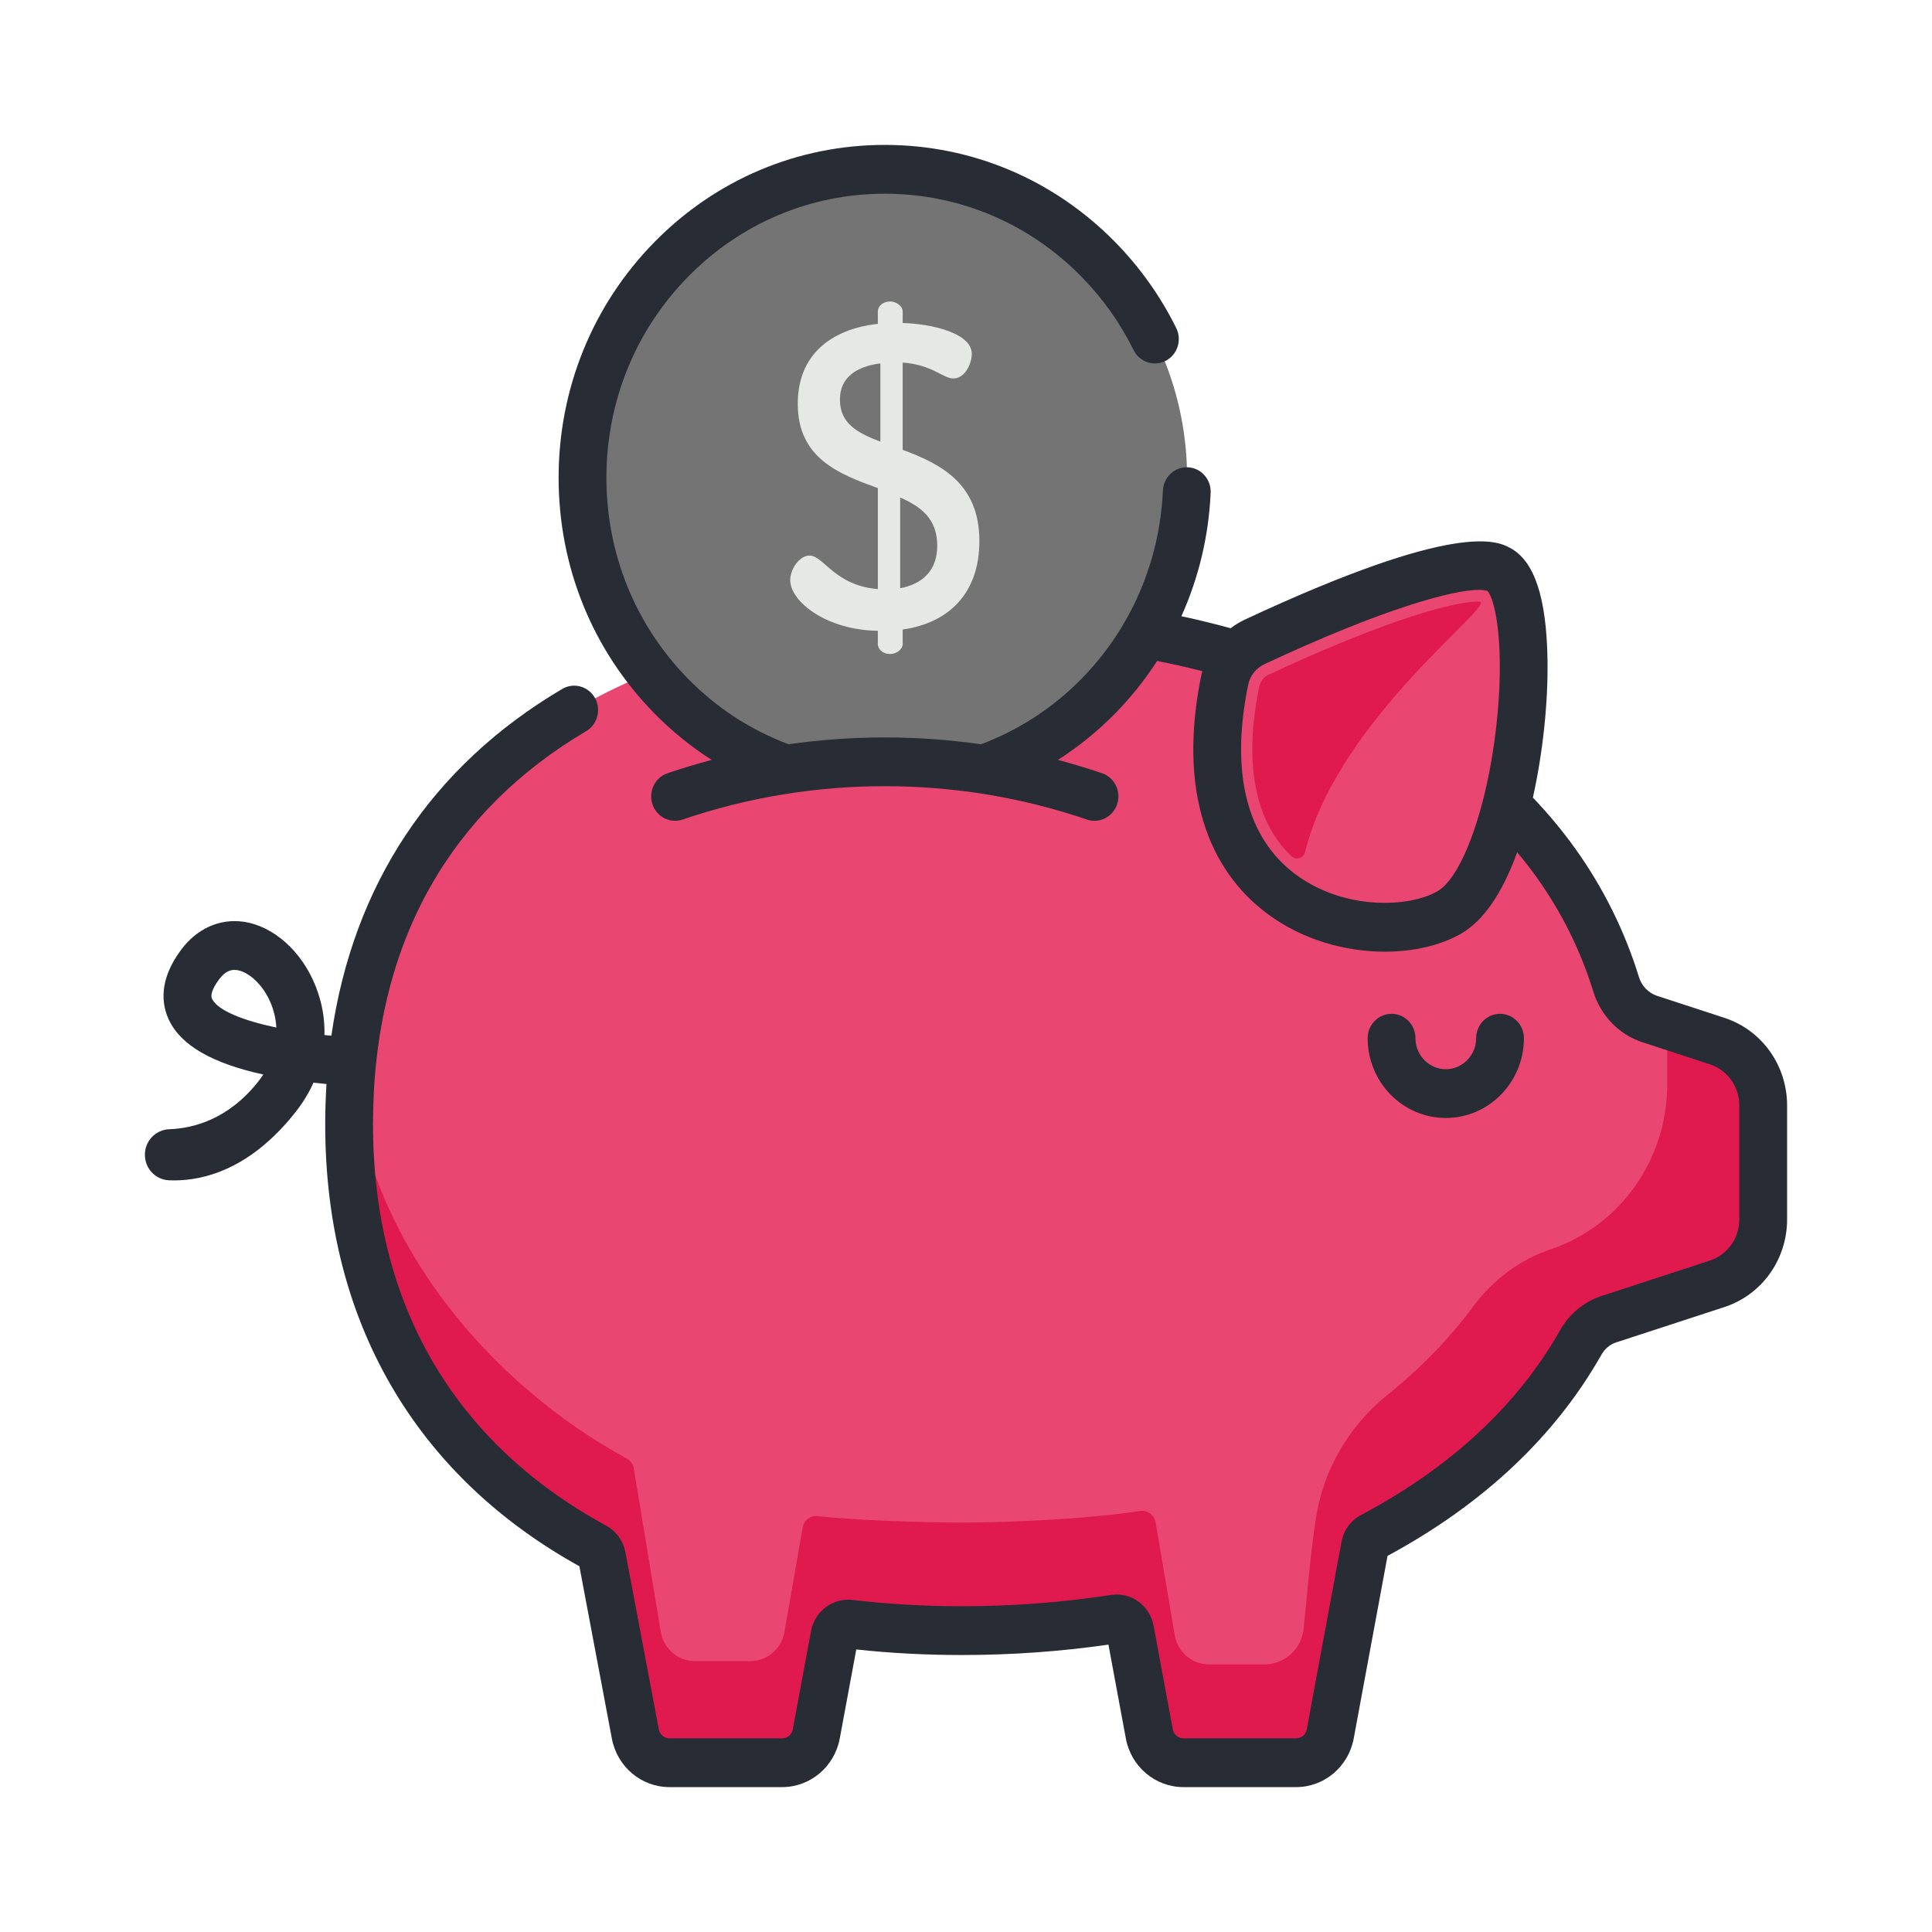
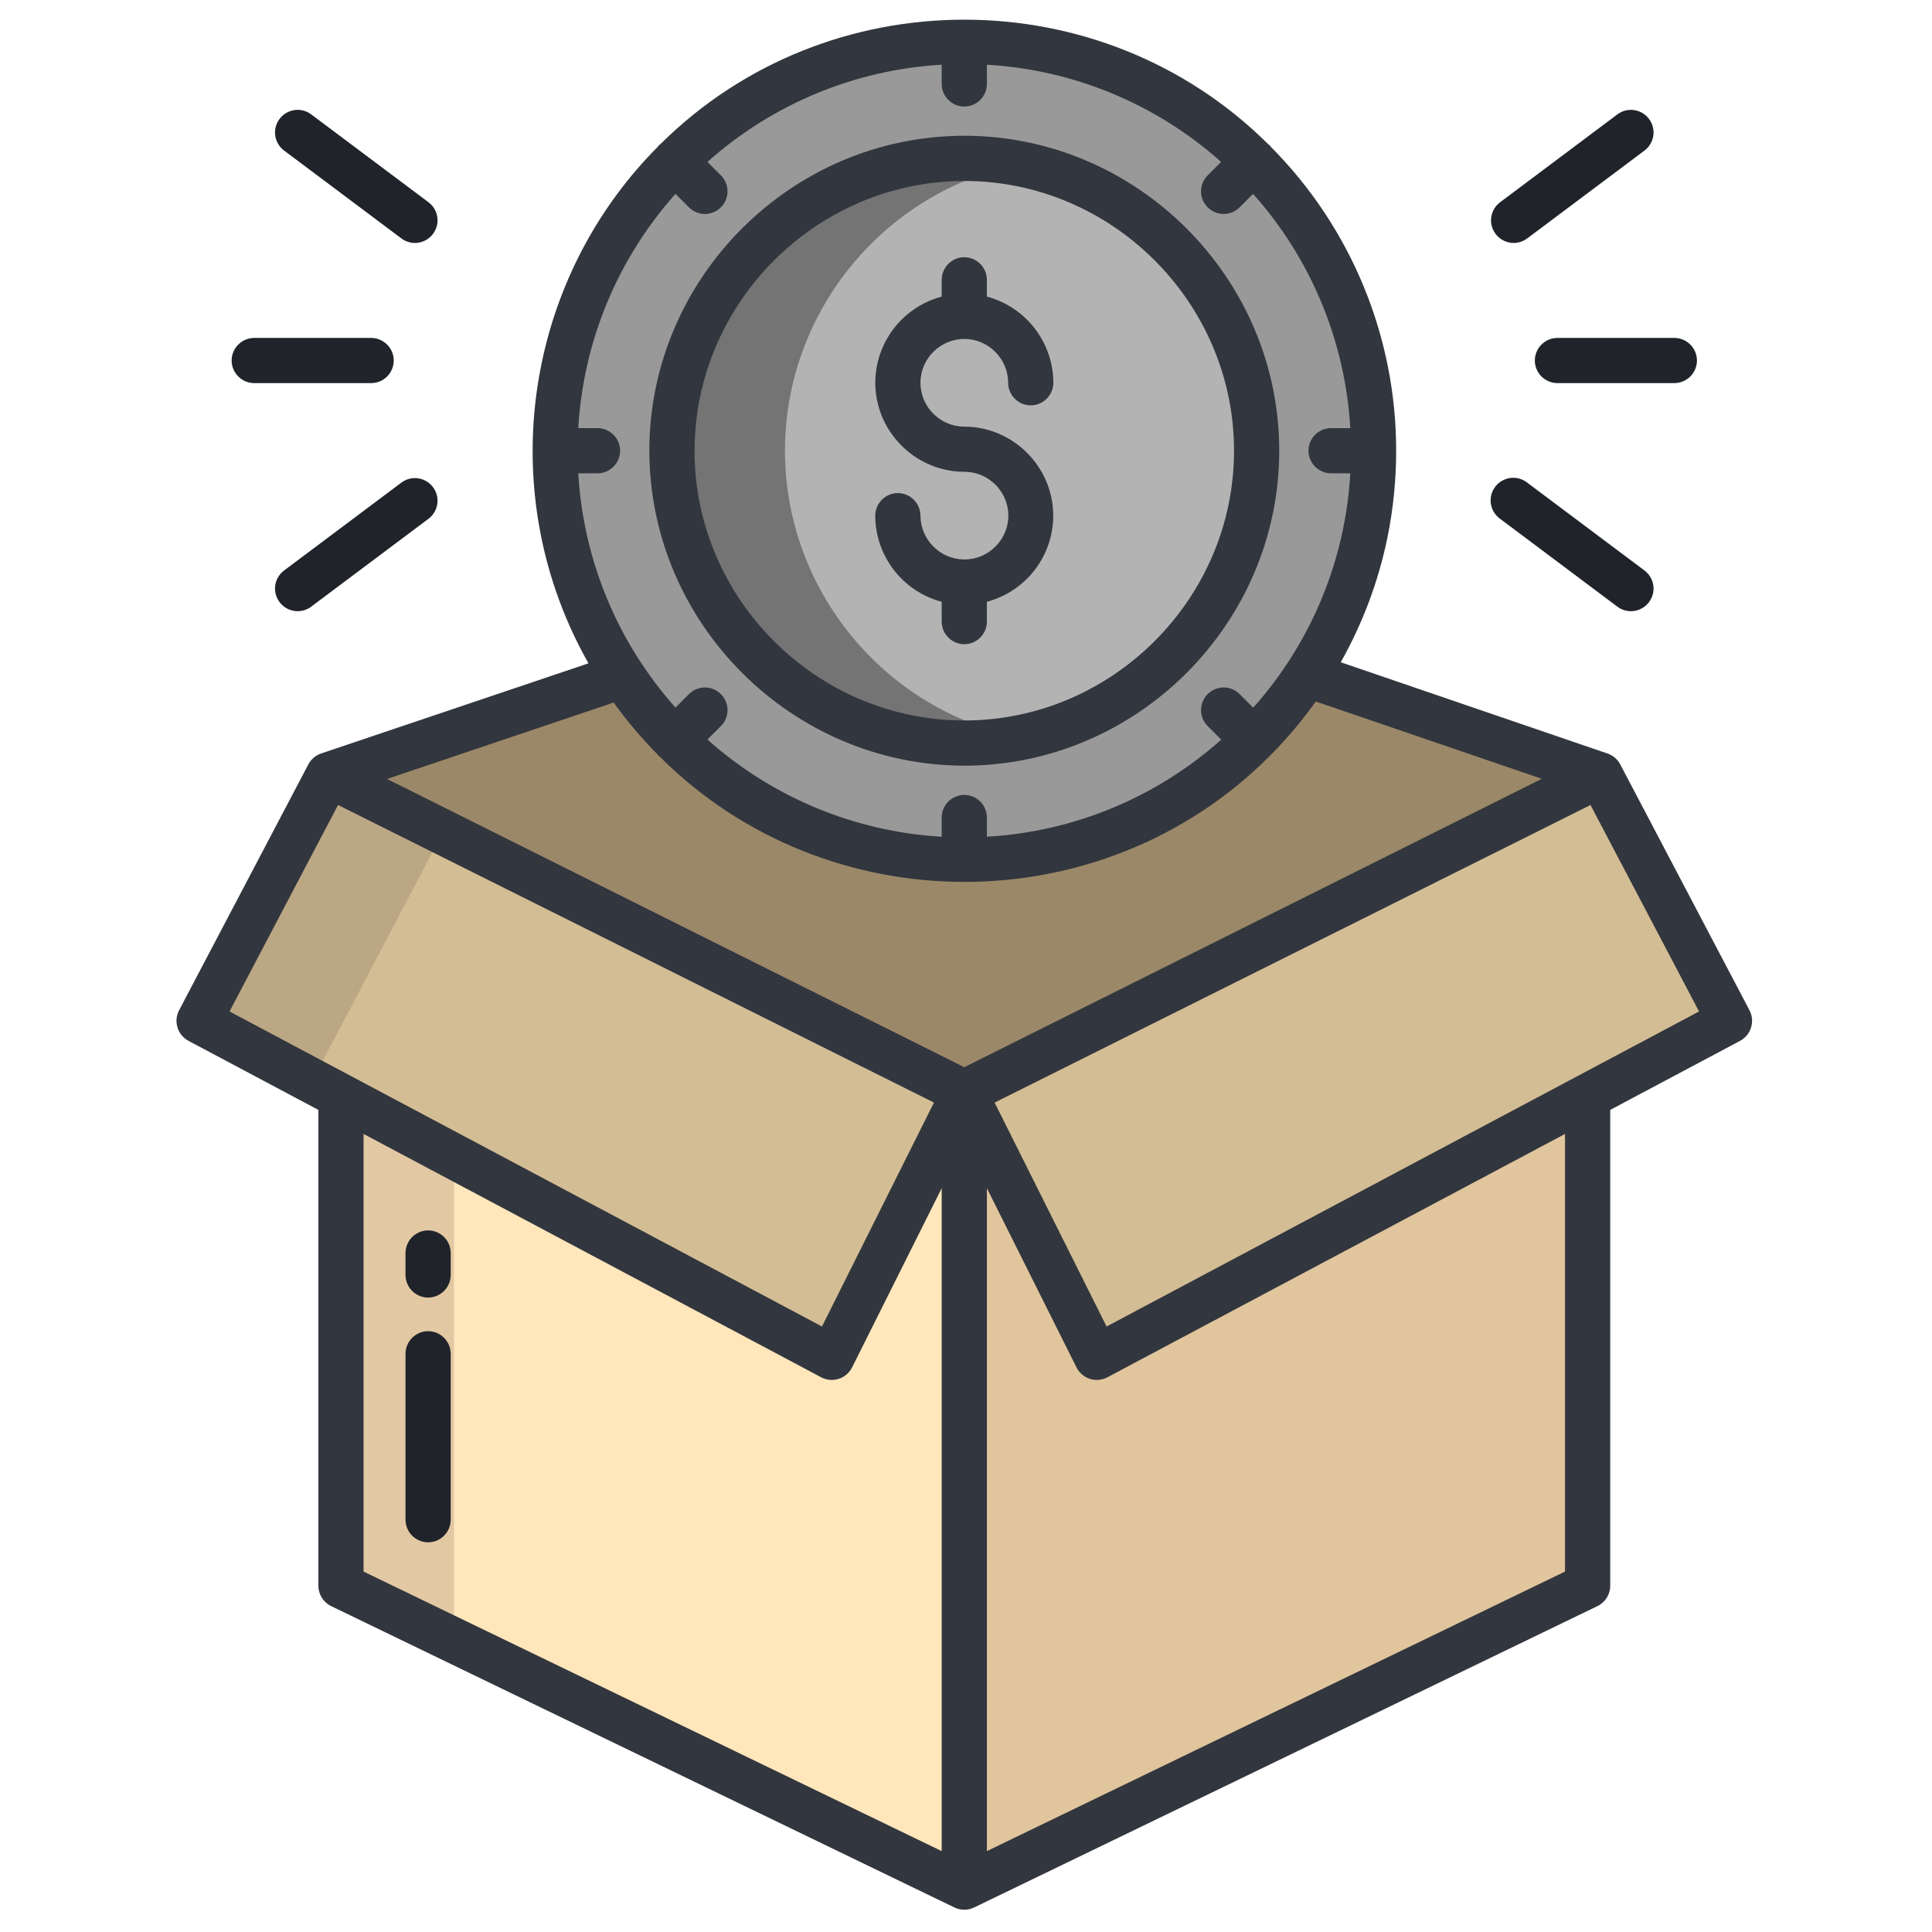
- <svg xmlns="http://www.w3.org/2000/svg" viewBox="0 0 300 300" version="1.1" xml:space="preserve" style="fill-rule:evenodd;clip-rule:evenodd;stroke-linejoin:round;stroke-miterlimit:2;">
-   <g id="wu-provide-icon">
-     <g id="piggy-bank-icon">
-       <path d="M266.626,161.656l-10.446,-3.417c-2.496,-0.813 -4.44,-2.829 -5.225,-5.382c-12.021,-39.003 -56.654,-56.914 -101.581,-56.914c-52.556,-0 -95.165,24.508 -95.165,78.631c0,31.192 14.996,53.04 38.156,65.657c0.57,0.313 0.975,0.864 1.098,1.508l5.189,27.506c0.484,2.591 2.704,4.469 5.287,4.469l17.523,-0c2.588,-0 4.808,-1.878 5.286,-4.469l2.834,-15.289c0.209,-1.127 1.245,-1.89 2.361,-1.759c5.649,0.67 11.476,1.008 17.431,1.008c7.961,-0 15.91,-0.601 23.675,-1.796c1.141,-0.176 2.214,0.588 2.429,1.746l2.987,16.09c0.478,2.591 2.699,4.469 5.287,4.469l17.523,-0c2.582,-0 4.802,-1.878 5.287,-4.469l5.385,-29.12c0.122,-0.658 0.54,-1.221 1.122,-1.527c13.757,-7.298 25.135,-17.336 32.397,-30.141c0.962,-1.702 2.496,-3.004 4.336,-3.605l16.824,-5.501c4.268,-1.396 7.163,-5.439 7.163,-10.014l0,-17.673c0,-4.569 -2.895,-8.618 -7.163,-10.008Z" style="fill:#ea4672;fill-rule:nonzero;" />
-       <g>
-         <path d="M272.477,166.55c-0.454,-0.832 -1.012,-1.602 -1.668,-2.278c-0.013,-0.012 -0.025,-0.031 -0.043,-0.043c-1.135,-1.158 -2.54,-2.053 -4.14,-2.573l-7.741,-2.534l0,9.293c0,11.547 -7.213,21.811 -17.927,25.522c-4.876,1.59 -9.09,4.744 -12.175,8.906c-3.778,5.101 -8.274,9.682 -13.334,13.75c-5.968,4.794 -9.997,11.653 -11.144,19.313c-0.822,5.464 -1.46,12.811 -1.865,16.942c-0.313,3.173 -2.932,5.595 -6.06,5.595l-8.672,0c-2.582,0 -4.803,-1.877 -5.281,-4.468l-2.987,-17.605c-0.215,-1.158 -1.288,-1.922 -2.429,-1.747c-7.765,1.196 -19.676,1.797 -27.637,1.797c-5.955,-0 -16.725,-0.338 -22.38,-1.008c-1.116,-0.131 -2.147,0.626 -2.355,1.759l-2.84,16.303c-0.479,2.591 -2.699,4.462 -5.281,4.462l-8.623,0c-2.583,0 -4.803,-1.871 -5.281,-4.462l-4.202,-25.491c-0.122,-0.644 -0.527,-1.195 -1.097,-1.508c-21.05,-11.465 -40.297,-33.583 -42.731,-60.381l-0,0.006c-0.062,0.657 -0.111,1.32 -0.154,1.984c-0.006,0.012 -0.006,0.025 -0.006,0.037c0,0.069 -0.006,0.138 -0.012,0.201c-0.037,0.6 -0.074,1.201 -0.098,1.808c-0.013,0.251 -0.019,0.507 -0.031,0.764c-0.018,0.463 -0.037,0.92 -0.043,1.389c-0.018,0.757 -0.031,1.521 -0.031,2.291c0,3.899 0.233,7.654 0.687,11.259c0.558,4.418 1.454,8.618 2.65,12.598c0.067,0.219 0.135,0.438 0.202,0.651c0.166,0.538 0.338,1.07 0.516,1.602c0.073,0.213 0.141,0.426 0.214,0.632c0.491,1.421 1.024,2.81 1.595,4.168c0.061,0.144 0.123,0.288 0.184,0.432c0.282,0.657 0.57,1.308 0.871,1.953c0.055,0.106 0.104,0.212 0.153,0.319c0.282,0.594 0.571,1.183 0.865,1.765c0.049,0.1 0.104,0.2 0.153,0.3c0.325,0.626 0.657,1.246 0.994,1.859c0.073,0.138 0.153,0.269 0.227,0.4c1.104,1.959 2.294,3.843 3.576,5.652c0.116,0.175 0.245,0.35 0.368,0.519c0.312,0.432 0.625,0.858 0.944,1.283c0.129,0.163 0.252,0.332 0.38,0.501c0.43,0.557 0.871,1.114 1.319,1.665c0.006,0.006 0.012,0.006 0.012,0.012c0.454,0.551 0.914,1.089 1.38,1.621c0.141,0.163 0.282,0.319 0.43,0.482c0.349,0.388 0.699,0.776 1.055,1.158c0.147,0.156 0.288,0.306 0.435,0.463c0.491,0.513 0.988,1.02 1.49,1.521c0,-0 0,0.006 0.007,0.006c0.558,0.557 1.134,1.101 1.717,1.64c1.165,1.082 2.367,2.121 3.612,3.129c1.239,1.001 2.521,1.971 3.834,2.904c0.656,0.469 1.318,0.926 1.993,1.37c0.607,0.407 1.227,0.801 1.846,1.19c0.178,0.112 0.356,0.225 0.54,0.331c0.466,0.288 0.938,0.576 1.411,0.851c0.19,0.113 0.38,0.226 0.564,0.332c0.638,0.369 1.282,0.739 1.932,1.089c0.147,0.081 0.276,0.175 0.399,0.275c0.104,0.101 0.202,0.207 0.288,0.32c0.024,0.031 0.049,0.068 0.073,0.106c0.056,0.088 0.111,0.181 0.154,0.275c0.018,0.038 0.043,0.075 0.055,0.119c0.055,0.132 0.104,0.269 0.129,0.42l5.189,27.505c0.061,0.32 0.147,0.632 0.263,0.933c0.056,0.15 0.117,0.294 0.184,0.438c0.068,0.144 0.141,0.282 0.221,0.419c0.08,0.132 0.166,0.263 0.252,0.395c0.092,0.125 0.184,0.25 0.288,0.369c0.11,0.131 0.233,0.256 0.356,0.382c0.043,0.037 0.079,0.075 0.122,0.112c0.092,0.082 0.184,0.163 0.276,0.238c0.049,0.038 0.098,0.075 0.147,0.113c0.099,0.075 0.203,0.144 0.301,0.212c0.049,0.026 0.092,0.057 0.141,0.088c0.147,0.088 0.301,0.175 0.46,0.25l0.006,0c0.154,0.076 0.319,0.144 0.485,0.201c0.049,0.018 0.104,0.037 0.159,0.05c0.117,0.044 0.233,0.075 0.356,0.106c0.061,0.013 0.123,0.025 0.184,0.044c0.123,0.025 0.245,0.044 0.368,0.063c0.055,0.006 0.117,0.012 0.172,0.018c0.178,0.019 0.362,0.032 0.546,0.032l17.523,-0c0.809,-0 1.582,-0.182 2.275,-0.514c0.276,-0.131 0.546,-0.287 0.791,-0.463c0.252,-0.181 0.491,-0.375 0.706,-0.594c0.325,-0.332 0.613,-0.701 0.846,-1.102c0.319,-0.544 0.546,-1.145 0.668,-1.796l2.834,-15.289c0.025,-0.125 0.061,-0.251 0.104,-0.363c0.013,-0.038 0.031,-0.069 0.043,-0.107c0.037,-0.081 0.08,-0.162 0.123,-0.237c0.018,-0.032 0.037,-0.063 0.055,-0.094c0.068,-0.1 0.141,-0.201 0.221,-0.282c0.221,-0.238 0.491,-0.419 0.791,-0.532c0.031,-0.012 0.061,-0.025 0.092,-0.037c0.068,-0.025 0.141,-0.044 0.215,-0.063c0.061,-0.013 0.116,-0.019 0.178,-0.031c0.055,-0.007 0.11,-0.013 0.165,-0.019c0.123,-0.006 0.246,-0.006 0.374,0.006c0.939,0.113 1.889,0.213 2.84,0.307c0.239,0.025 0.479,0.044 0.718,0.069c0.95,0.087 1.901,0.169 2.864,0.237l0.012,0c0.963,0.069 1.926,0.132 2.895,0.182c0.246,0.012 0.491,0.025 0.736,0.038c0.969,0.043 1.945,0.087 2.926,0.112c1.472,0.044 2.956,0.063 4.44,0.063c1.994,-0 3.981,-0.038 5.968,-0.113c1.018,-0.037 2.036,-0.088 3.048,-0.144c0.105,-0.006 0.209,-0.012 0.307,-0.019c0.926,-0.056 1.846,-0.119 2.766,-0.187c0.019,-0 0.043,-0.007 0.062,-0.007c2.017,-0.156 4.029,-0.35 6.029,-0.582c0.006,-0.006 0.012,-0.006 0.018,-0.006c0.914,-0.106 1.828,-0.219 2.736,-0.344c0.441,-0.056 0.877,-0.125 1.318,-0.188c0.485,-0.069 0.969,-0.138 1.448,-0.213c0.975,-0.15 1.901,0.413 2.269,1.308c0.006,0.007 0.012,0.019 0.018,0.032c0.049,0.131 0.092,0.269 0.117,0.413l2.987,16.096c0.478,2.591 2.699,4.463 5.287,4.463l17.523,-0c0.184,-0 0.368,-0.013 0.546,-0.032c0.055,-0.006 0.11,-0.012 0.171,-0.018c0.123,-0.019 0.246,-0.038 0.368,-0.063c0.062,-0.013 0.123,-0.031 0.184,-0.044c0.123,-0.031 0.24,-0.062 0.356,-0.106c0.055,-0.013 0.111,-0.032 0.16,-0.05c0.165,-0.057 0.331,-0.125 0.484,-0.201l0.006,0c0.16,-0.075 0.313,-0.162 0.46,-0.25c0.049,-0.031 0.092,-0.062 0.141,-0.088c0.098,-0.068 0.203,-0.137 0.301,-0.212c0.049,-0.038 0.098,-0.075 0.141,-0.113c0.098,-0.075 0.19,-0.156 0.282,-0.238c0.037,-0.037 0.08,-0.075 0.123,-0.112c0.122,-0.126 0.245,-0.251 0.355,-0.382c0.043,-0.057 0.086,-0.113 0.129,-0.163c0.147,-0.194 0.289,-0.394 0.411,-0.601c0.16,-0.269 0.295,-0.557 0.405,-0.857c0.11,-0.301 0.202,-0.613 0.258,-0.933l1.183,-6.383l1.227,-6.634l0.773,-4.156l2.208,-11.953l0.202,-1.071c0.362,-0.181 0.509,-0.256 0.871,-0.438c0.012,0 0.025,0 0.031,-0.006c0.006,0 0.012,-0.006 0.018,-0.012c0.417,-0.219 0.828,-0.457 1.245,-0.683c0.436,-0.237 0.877,-0.469 1.307,-0.719c0.368,-0.207 0.736,-0.432 1.104,-0.645c0.466,-0.275 0.932,-0.538 1.392,-0.82c0.374,-0.225 0.742,-0.469 1.116,-0.701c0.436,-0.275 0.883,-0.544 1.313,-0.826c0.392,-0.256 0.766,-0.519 1.153,-0.776c0.405,-0.269 0.816,-0.538 1.22,-0.82c0.381,-0.263 0.749,-0.538 1.123,-0.807c0.392,-0.282 0.791,-0.563 1.177,-0.851c0.362,-0.269 0.718,-0.551 1.074,-0.826c0.386,-0.301 0.779,-0.595 1.165,-0.902c0.343,-0.275 0.681,-0.563 1.024,-0.838c0.381,-0.319 0.767,-0.626 1.141,-0.945c0.344,-0.294 0.675,-0.601 1.012,-0.901c0.362,-0.32 0.724,-0.633 1.08,-0.952c0.325,-0.306 0.644,-0.613 0.963,-0.92c0.349,-0.331 0.705,-0.663 1.048,-1.001c0.313,-0.307 0.614,-0.626 0.92,-0.939c0.344,-0.35 0.687,-0.688 1.018,-1.039c0.301,-0.325 0.589,-0.657 0.884,-0.982c0.325,-0.357 0.656,-0.708 0.969,-1.064c0.288,-0.332 0.564,-0.676 0.846,-1.008c0.307,-0.369 0.626,-0.732 0.926,-1.108c0.27,-0.338 0.534,-0.688 0.804,-1.032c0.294,-0.382 0.595,-0.758 0.877,-1.139c0.264,-0.357 0.515,-0.72 0.773,-1.083c0.276,-0.388 0.558,-0.77 0.821,-1.158c0.252,-0.369 0.491,-0.745 0.73,-1.12c0.258,-0.394 0.528,-0.789 0.773,-1.189c0.313,-0.501 0.595,-1.014 0.908,-1.515c0.184,-0.294 0.356,-0.594 0.527,-0.901c0.951,-1.658 2.441,-2.929 4.238,-3.511l0.062,-0.019l8.58,-2.81l8.244,-2.691c4.268,-1.395 7.163,-5.445 7.163,-10.013l0,-17.68c0,-1.559 -0.343,-3.055 -0.963,-4.413c-0.11,-0.237 -0.227,-0.475 -0.349,-0.701Z" style="fill:#e01a4f;fill-rule:nonzero;" />
-         <path d="M190.198,105.487c0.534,-2.579 2.288,-4.725 4.637,-5.82c9.034,-4.225 32.046,-14.376 37.959,-11.209c7.409,3.955 3.533,46.706 -7.759,53.228c-10.905,6.302 -42.547,1.145 -34.837,-36.199Z" style="fill:#ea4672;fill-rule:nonzero;" />
-       </g>
-       <ellipse cx="137.39" cy="74.188" rx="46.938" ry="47.896" style="fill:#747474;" />
-       <path d="M229.654,93.408c-5.152,0 -17.627,4.331 -32.556,11.303c-0.816,0.382 -1.405,1.101 -1.57,1.921c-2.178,10.539 -1.012,19.02 3.361,24.521c0.515,0.644 1.073,1.251 1.68,1.821c0.706,0.657 1.84,0.288 2.074,-0.657c5.188,-20.966 30.372,-38.909 27.011,-38.909Z" style="fill:#e01a4f;fill-rule:nonzero;" />
-       <path d="M136.31,97.952c-8.114,-0.132 -13.61,-4.606 -13.61,-7.88c0,-1.602 1.374,-3.805 3.012,-3.805c2.159,0 3.925,4.675 10.598,5.207l0,-15.683c-5.888,-2.141 -12.432,-4.544 -12.432,-13.087c0,-8.411 6.219,-11.747 12.432,-12.417l0,-1.933c0,-0.801 0.785,-1.54 1.896,-1.54c0.981,0 1.962,0.739 1.962,1.54l0,1.802c4.453,0.131 10.734,1.533 10.734,4.807c-0,1.264 -0.92,3.805 -2.883,3.805c-1.57,-0 -3.269,-2.141 -7.851,-2.472l0,13.549c5.692,2.14 11.911,5.076 11.911,14.157c0,8.211 -4.845,12.748 -11.911,13.749l0,2.272c0,0.801 -0.981,1.534 -1.962,1.534c-1.111,-0 -1.896,-0.733 -1.896,-1.534l0,-2.071Zm0.393,-29.371l-0,-12.154c-3.662,0.469 -6.281,2.14 -6.281,5.608c0,3.805 2.816,5.207 6.281,6.546Zm3.073,8.674l-0,14.088c3.533,-0.67 5.759,-2.804 5.759,-6.609c-0,-4.206 -2.552,-6.077 -5.759,-7.479Z" style="fill:#e6e8e6;fill-rule:nonzero;" />
-       <path d="M236.634,161.212c-0,-2.09 -1.656,-3.786 -3.711,-3.786c-2.049,-0 -3.711,1.696 -3.711,3.786c0,2.654 -2.11,4.813 -4.71,4.813c-2.595,-0 -4.711,-2.159 -4.711,-4.813c0,-2.09 -1.662,-3.786 -3.71,-3.786c-2.049,-0 -3.711,1.696 -3.711,3.786c-0,6.828 5.44,12.385 12.132,12.385c6.691,0 12.132,-5.557 12.132,-12.385Z" style="fill:#282c34;fill-rule:nonzero;" />
-       <path d="M267.76,158.045l-10.445,-3.411c-1.337,-0.438 -2.392,-1.527 -2.821,-2.916c-2.202,-7.141 -5.526,-13.844 -9.875,-19.927c-1.981,-2.772 -4.189,-5.42 -6.593,-7.942c1.539,-6.897 2.38,-14.701 2.269,-21.448c-0.159,-9.65 -2.048,-15.308 -5.777,-17.304c-2.012,-1.07 -8.127,-4.337 -41.229,11.121c-0.785,0.369 -1.515,0.82 -2.196,1.333c-2.232,-0.607 -4.514,-1.176 -6.808,-1.683c-0.276,-0.063 -0.558,-0.119 -0.84,-0.176c2.687,-5.983 4.251,-12.473 4.545,-19.182c0.092,-2.084 -1.49,-3.855 -3.539,-3.949c-2.042,-0.106 -3.784,1.521 -3.876,3.611c-0.485,11.028 -4.962,21.398 -12.617,29.208c-4.575,4.663 -9.929,8.055 -15.633,10.189c-9.894,-1.414 -19.977,-1.414 -29.87,0c-5.71,-2.134 -11.058,-5.526 -15.634,-10.189c-8.163,-8.33 -12.659,-19.407 -12.659,-31.192c0,-11.784 4.496,-22.862 12.659,-31.192c8.164,-8.33 19.02,-12.917 30.569,-12.917c11.549,-0 22.405,4.587 30.568,12.917c3.282,3.349 5.993,7.166 8.06,11.353c0.92,1.871 3.152,2.622 4.98,1.684c1.834,-0.945 2.57,-3.217 1.65,-5.088c-2.423,-4.907 -5.6,-9.382 -9.439,-13.306c-9.568,-9.763 -22.289,-15.139 -35.819,-15.139c-13.53,0 -26.251,5.376 -35.819,15.139c-9.562,9.763 -14.83,22.743 -14.83,36.549c-0,13.807 5.268,26.787 14.83,36.543c2.76,2.817 5.765,5.239 8.943,7.266c-2.307,0.614 -4.6,1.302 -6.864,2.072c-1.944,0.663 -2.993,2.81 -2.343,4.794c0.65,1.984 2.754,3.054 4.699,2.391c20.24,-6.903 42.528,-6.903 62.768,-0c0.393,0.131 0.785,0.2 1.178,0.2c1.552,-0 2.999,-1.008 3.52,-2.591c0.65,-1.984 -0.398,-4.131 -2.343,-4.794c-2.263,-0.77 -4.557,-1.458 -6.863,-2.072c3.177,-2.027 6.183,-4.449 8.943,-7.266c2.441,-2.49 4.593,-5.207 6.464,-8.098c1.024,0.2 2.036,0.413 3.042,0.632c1.331,0.301 2.656,0.613 3.975,0.951c-0.043,0.163 -0.086,0.326 -0.123,0.495c-1.809,8.762 -1.693,16.516 0.35,23.037c1.833,5.858 5.145,10.608 9.844,14.113c5.532,4.13 12.211,5.914 18.265,5.914c4.557,0 8.752,-1.007 11.837,-2.791c3.49,-2.015 6.409,-6.265 8.722,-12.642c1.073,1.277 2.085,2.578 3.042,3.911c3.87,5.414 6.826,11.384 8.789,17.737c1.147,3.73 4.005,6.671 7.636,7.854l10.445,3.417c2.742,0.895 4.582,3.467 4.582,6.409l-0,17.667c-0,2.942 -1.84,5.514 -4.582,6.409l-16.83,5.501c-2.692,0.883 -4.974,2.766 -6.415,5.314c-6.612,11.659 -17.008,21.31 -30.9,28.682c-1.601,0.851 -2.717,2.372 -3.048,4.181l-5.392,29.12c-0.147,0.801 -0.834,1.383 -1.637,1.383l-17.523,0c-0.804,0 -1.491,-0.582 -1.638,-1.383l-2.987,-16.097c-0.589,-3.166 -3.496,-5.269 -6.63,-4.781c-7.55,1.164 -15.327,1.752 -23.116,1.752c-5.796,0 -11.519,-0.331 -17.014,-0.982c-3.03,-0.357 -5.864,1.758 -6.428,4.819l-2.84,15.289c-0.147,0.801 -0.834,1.383 -1.637,1.383l-17.523,0c-0.798,0 -1.491,-0.582 -1.638,-1.395l-5.189,-27.506c-0.337,-1.771 -1.429,-3.28 -2.999,-4.131c-23.675,-12.898 -36.193,-34.452 -36.193,-62.321c0,-14.082 3.018,-26.53 8.973,-37.006c5.557,-9.782 13.671,-17.862 24.123,-24.033c1.772,-1.045 2.379,-3.361 1.355,-5.176c-1.03,-1.808 -3.3,-2.428 -5.072,-1.376c-20.259,11.953 -32.482,30.403 -35.843,53.841c-0.362,-0.038 -0.718,-0.069 -1.074,-0.106c0.068,-2.529 -0.38,-5.076 -1.361,-7.554c-2.153,-5.464 -6.575,-9.401 -11.267,-10.045c-3.699,-0.501 -7.213,1.101 -9.654,4.393c-3.545,4.775 -2.969,8.549 -1.859,10.877c1.871,3.931 6.673,6.709 14.647,8.462c-0.221,0.332 -0.46,0.669 -0.724,1.007c-4.71,6.027 -10.261,7.36 -13.867,7.486c-2.11,0.075 -3.797,1.802 -3.797,3.955l-0,0.019c-0,2.128 1.644,3.861 3.723,3.955c0.27,0.012 0.546,0.019 0.834,0.019c4.563,-0 11.88,-1.715 18.909,-10.708c1.11,-1.421 2.018,-2.923 2.711,-4.469c0.699,0.081 1.374,0.15 2.018,0.213l-0,-0.006c-0.123,2.052 -0.196,4.136 -0.196,6.252c-0,15.771 3.686,29.827 10.948,41.787c6.697,11.034 16.29,20.059 28.52,26.849l5.041,26.742c0.81,4.375 4.57,7.548 8.931,7.548l17.523,0c4.366,0 8.12,-3.173 8.936,-7.548l2.564,-13.825c5.323,0.576 10.837,0.864 16.419,0.864c7.648,0 15.29,-0.544 22.736,-1.615l2.705,14.576c0.809,4.375 4.563,7.548 8.93,7.548l17.523,-0c4.361,-0 8.12,-3.173 8.93,-7.548l5.25,-28.357c14.824,-7.998 25.999,-18.506 33.218,-31.242c0.522,-0.913 1.325,-1.589 2.257,-1.896l16.83,-5.495c5.827,-1.909 9.74,-7.379 9.74,-13.625l-0,-17.673c-0,-6.24 -3.913,-11.71 -9.74,-13.619Zm-35.444,-45.004c-1.429,12.467 -5.263,23.125 -9.108,25.353c-4.38,2.528 -14.481,3.016 -22.068,-2.648c-7.593,-5.663 -10.12,-15.858 -7.311,-29.477c0.282,-1.364 1.239,-2.547 2.551,-3.16c18.578,-8.681 29.287,-11.516 33.268,-11.516c0.601,0 1.048,0.063 1.343,0.182c1.196,1.295 2.766,8.686 1.325,21.266Zm-199.395,42.044c-0.387,-0.807 0.521,-2.228 1.097,-3.004c0.908,-1.227 1.748,-1.477 2.38,-1.477c0.135,-0 0.264,0.006 0.374,0.025c1.712,0.232 4.097,2.147 5.367,5.363c0.294,0.751 0.687,2.009 0.773,3.568c-5.134,-1.083 -9.127,-2.654 -9.991,-4.475Z" style="fill:#282c34;fill-rule:nonzero;" />
-     </g>
-     <rect x="0" y="0" width="300" height="300" style="fill:none;" />
+ <svg xmlns="http://www.w3.org/2000/svg" viewBox="0 0 301 301" fill-rule="evenodd" stroke-linejoin="round" stroke-miterlimit="2">
+   <g fill-rule="nonzero">
+     <path d="M203.619 105.099l-106.654.182-45.809 15.445 99.077 49.478 99.078-49.478-45.692-15.627z" fill="#9b8868" />
+     <path d="M247.251 121.554l-97.018 48.65v123.807l97.112-46.954V121.73l-.094-.176z" fill="#e0c59d" />
+     <path d="M53.133 121.513l-.012.017v125.527l97.112 46.954V170.204l-97.1-48.691z" fill="#ffe6bb" />
+     <path d="M150.233 6.455c34.994 0 63.784 28.789 63.784 63.775s-28.79 63.776-63.776 63.776-63.775-28.79-63.775-63.776c0-16.907 6.724-33.14 18.68-45.095a63.57 63.57 0 0 1 45.087-18.68z" fill="#999" />
+   </g>
+   <circle cx="150.233" cy="70.222" r="45.545" fill="#b3b3b3" />
+   <g fill-rule="nonzero">
+     <path d="M249.311 120.726l-99.078 49.478 20.634 41.267 98.584-52.423-20.14-38.322z" fill="#d3bd94" />
+     <path d="M53.133 121.513l-.012.017v125.527l17.606 8.512V130.335l-17.594-8.822z" fill="#e2c8a3" />
+     <path d="M122.293 70.222c.003-21.676 15.476-40.495 36.743-44.687-2.9-.571-5.848-.859-8.803-.859-24.986 0-45.546 20.56-45.546 45.546s20.56 45.546 45.546 45.546c2.955 0 5.903-.288 8.803-.859-21.266-4.194-36.738-23.012-36.743-44.687z" fill="#747474" />
+     <path d="M51.156 120.726l-20.141 38.322 98.584 52.423 20.634-41.267-99.077-49.478z" fill="#d3bd94" />
+     <path d="M51.156 120.726l-20.141 38.322 17.617 9.367 20.129-38.299-17.605-9.39z" fill="#bca784" />
+     <path d="M29.359 162.156l20.24 10.763v74.137a3.53 3.53 0 0 0 1.988 3.169L148.7 297.18c.968.468 2.098.468 3.066 0l97.113-46.954c1.213-.587 1.988-1.821 1.988-3.169v-74.138l20.24-10.763a3.54 3.54 0 0 0 1.464-4.747l-20.143-38.321c-.418-.797-1.127-1.402-1.978-1.691l-41.566-14.219c3.416-6.049 5.868-12.594 7.267-19.398a67.76 67.76 0 0 0 1.368-13.557c.01-17.716-6.999-34.734-19.484-47.304-.131-.198-.301-.368-.5-.5-26.014-25.807-68.592-25.807-94.607 0-.198.132-.368.302-.5.5-18.131 18.278-23.954 45.167-15.9 68.924a66.82 66.82 0 0 0 5.155 11.501l-41.65 14.044a3.51 3.51 0 0 0-1.992 1.698l-20.143 38.321a3.54 3.54 0 0 0 1.461 4.749zm117.353 126.241l-90.071-43.55v-68.183l71.302 37.916a3.53 3.53 0 0 0 1.653.412c1.332 0 2.554-.755 3.15-1.946l13.966-27.928v103.279zm97.113-43.55l-90.071 43.55V185.118l13.967 27.928c.596 1.191 1.818 1.946 3.149 1.946.577 0 1.144-.142 1.653-.412l71.302-37.916v68.183zm20.882-87.264l-92.305 49.084-17.444-34.888 92.839-46.361 16.91 32.165zM90.094 73.742h2.999a3.54 3.54 0 0 0 3.521-3.521 3.54 3.54 0 0 0-3.521-3.521h-2.999a60.01 60.01 0 0 1 15.145-36.494l2.1 2.1a3.52 3.52 0 0 0 2.49 1.031 3.54 3.54 0 0 0 3.521-3.521 3.52 3.52 0 0 0-1.031-2.489l-2.1-2.1c10.103-9.022 22.97-14.362 36.493-15.145v2.998a3.54 3.54 0 0 0 3.521 3.521 3.54 3.54 0 0 0 3.521-3.521v-2.998c13.523.783 26.39 6.123 36.493 15.145l-2.099 2.1a3.52 3.52 0 0 0-1.032 2.489 3.54 3.54 0 0 0 3.522 3.521c.933 0 1.829-.371 2.49-1.031l2.099-2.1A60.01 60.01 0 0 1 210.372 66.7h-2.999a3.54 3.54 0 0 0-3.521 3.521 3.54 3.54 0 0 0 3.521 3.521h2.999c-.762 13.53-6.098 26.408-15.128 36.512l-2.118-2.118a3.52 3.52 0 0 0-2.49-1.032 3.54 3.54 0 0 0-3.521 3.521 3.52 3.52 0 0 0 1.031 2.49l2.119 2.119c-10.108 9.022-22.983 14.355-36.511 15.123v-2.993a3.54 3.54 0 0 0-3.521-3.521 3.54 3.54 0 0 0-3.521 3.521v2.998c-13.523-.783-26.39-6.123-36.493-15.145l2.1-2.1a3.52 3.52 0 0 0 1.031-2.489 3.54 3.54 0 0 0-3.521-3.522c-.934 0-1.83.372-2.49 1.032l-2.1 2.1c-9.022-10.105-14.362-22.972-15.145-36.496zm5.512 35.712c2.062 2.864 4.343 5.562 6.824 8.071a3.68 3.68 0 0 0 .224.275c.088.079.18.154.276.225 26.084 25.898 68.832 25.819 94.82-.177.02-.018.042-.031.062-.05s.031-.042.05-.059a67.78 67.78 0 0 0 7.134-8.45l35.215 12.046-89.978 44.933-89.931-44.908 35.304-11.906zm-42.939 15.962l92.84 46.361-17.444 34.889-92.303-49.083 16.907-32.167z" fill="#32363e" />
+     <path d="M66.699 191.691a3.54 3.54 0 0 0-3.521 3.521v3.425a3.54 3.54 0 0 0 3.521 3.522 3.54 3.54 0 0 0 3.521-3.522v-3.425a3.54 3.54 0 0 0-3.521-3.521zm0 15.701a3.54 3.54 0 0 0-3.521 3.521v25.855a3.54 3.54 0 0 0 3.521 3.522 3.54 3.54 0 0 0 3.521-3.522v-25.855a3.54 3.54 0 0 0-3.521-3.521zM239.121 56.168a3.54 3.54 0 0 0 3.521 3.521h18.218a3.54 3.54 0 0 0 3.521-3.521 3.54 3.54 0 0 0-3.521-3.521h-18.218a3.54 3.54 0 0 0-3.521 3.521zm-3.301-18.316c.761 0 1.501-.247 2.109-.705l18.218-13.648c.923-.66 1.473-1.728 1.473-2.864a3.54 3.54 0 0 0-3.521-3.521c-.789 0-1.555.265-2.175.751l-18.218 13.649a3.52 3.52 0 0 0-1.408 2.817 3.54 3.54 0 0 0 3.521 3.521h.001zm-2.114 42.972l18.218 13.648a3.52 3.52 0 0 0 2.175.751 3.54 3.54 0 0 0 3.521-3.521c0-1.135-.55-2.203-1.473-2.864L237.929 75.19a3.52 3.52 0 0 0-2.174-.752 3.54 3.54 0 0 0-3.522 3.522c0 1.135.55 2.203 1.473 2.864h0zm-194.1-21.135h18.218a3.54 3.54 0 0 0 3.522-3.521 3.54 3.54 0 0 0-3.522-3.521H39.606a3.54 3.54 0 0 0-3.521 3.521 3.54 3.54 0 0 0 3.521 3.521zm22.931 15.499L44.319 88.836c-.923.661-1.473 1.729-1.473 2.865a3.54 3.54 0 0 0 3.522 3.521 3.52 3.52 0 0 0 2.174-.752L66.76 80.822a3.52 3.52 0 0 0 1.408-2.816 3.54 3.54 0 0 0-3.521-3.522 3.52 3.52 0 0 0-2.112.705l.002-.001zM44.319 23.5l18.218 13.647a3.52 3.52 0 0 0 2.113.705 3.54 3.54 0 0 0 3.521-3.521 3.52 3.52 0 0 0-1.408-2.817L48.542 17.865a3.52 3.52 0 0 0-2.174-.752 3.54 3.54 0 0 0-3.522 3.521c0 1.136.55 2.204 1.473 2.865v.001z" fill="#20232a" />
+     <path d="M150.233 119.289c26.918 0 49.068-22.15 49.068-49.068s-22.15-49.068-49.068-49.068-49.068 22.15-49.068 49.068c.03 26.906 22.162 49.038 49.068 49.068zm0-91.094c23.055 0 42.026 18.971 42.026 42.026s-18.971 42.026-42.026 42.026-42.026-18.971-42.026-42.026c.019-16.785 10.08-31.4 24.449-38.112a41.55 41.55 0 0 1 17.577-3.914zm.073 58.968c-.024 0-.048-.003-.073-.003l-.073.003a6.87 6.87 0 0 1-6.757-6.824 3.54 3.54 0 0 0-3.521-3.521 3.54 3.54 0 0 0-3.521 3.521c.009 6.282 4.277 11.814 10.351 13.416v3.092a3.54 3.54 0 0 0 3.521 3.521 3.54 3.54 0 0 0 3.521-3.521v-3.092a13.91 13.91 0 0 0 10.339-13.415c0-7.606-6.254-13.866-13.86-13.873-3.747 0-6.83-3.083-6.83-6.83s3.083-6.831 6.83-6.831 6.83 3.084 6.83 6.831a3.54 3.54 0 0 0 3.521 3.521 3.54 3.54 0 0 0 3.522-3.521c-.007-6.284-4.276-11.819-10.352-13.422v-2.62a3.54 3.54 0 0 0-3.521-3.522 3.54 3.54 0 0 0-3.521 3.522v2.62a13.91 13.91 0 0 0-10.343 13.416 13.74 13.74 0 0 0 2.346 7.679c2.497 3.721 6.741 6.191 11.518 6.194h.037c3.746 0 6.828 3.082 6.828 6.828 0 3.733-3.059 6.809-6.792 6.829v.002z" fill="#32363e" />
  </g>
</svg>
